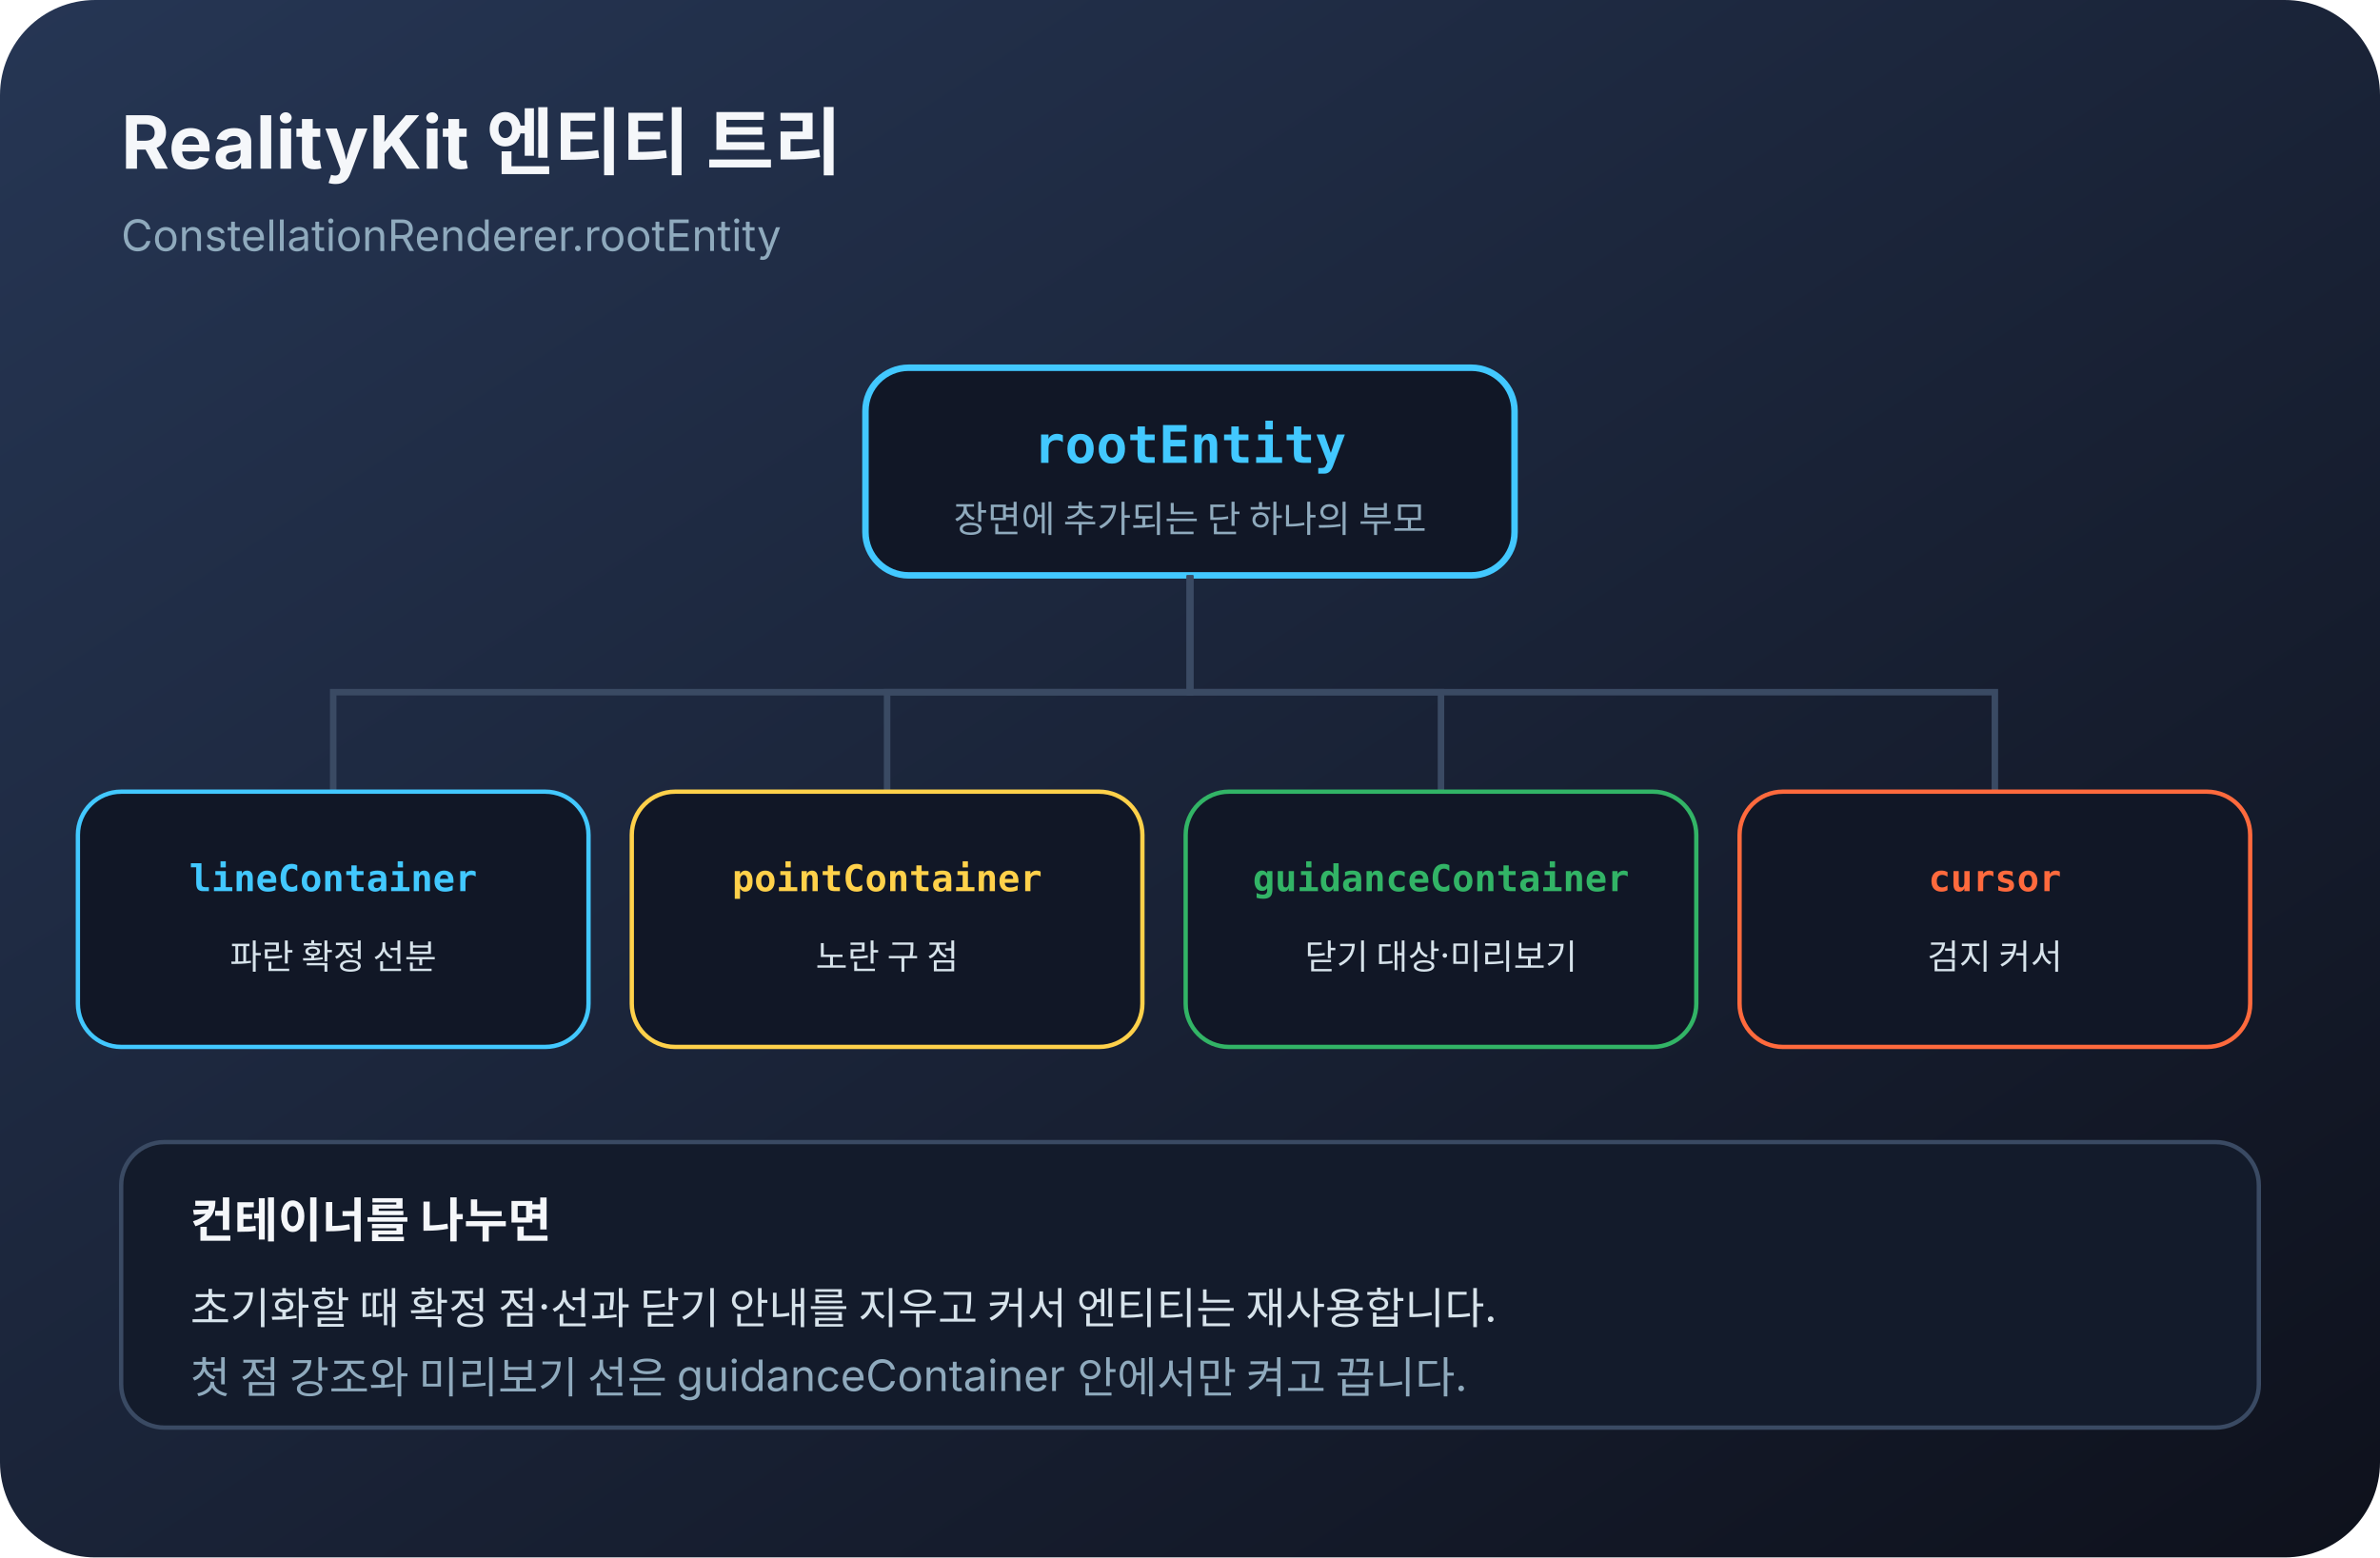
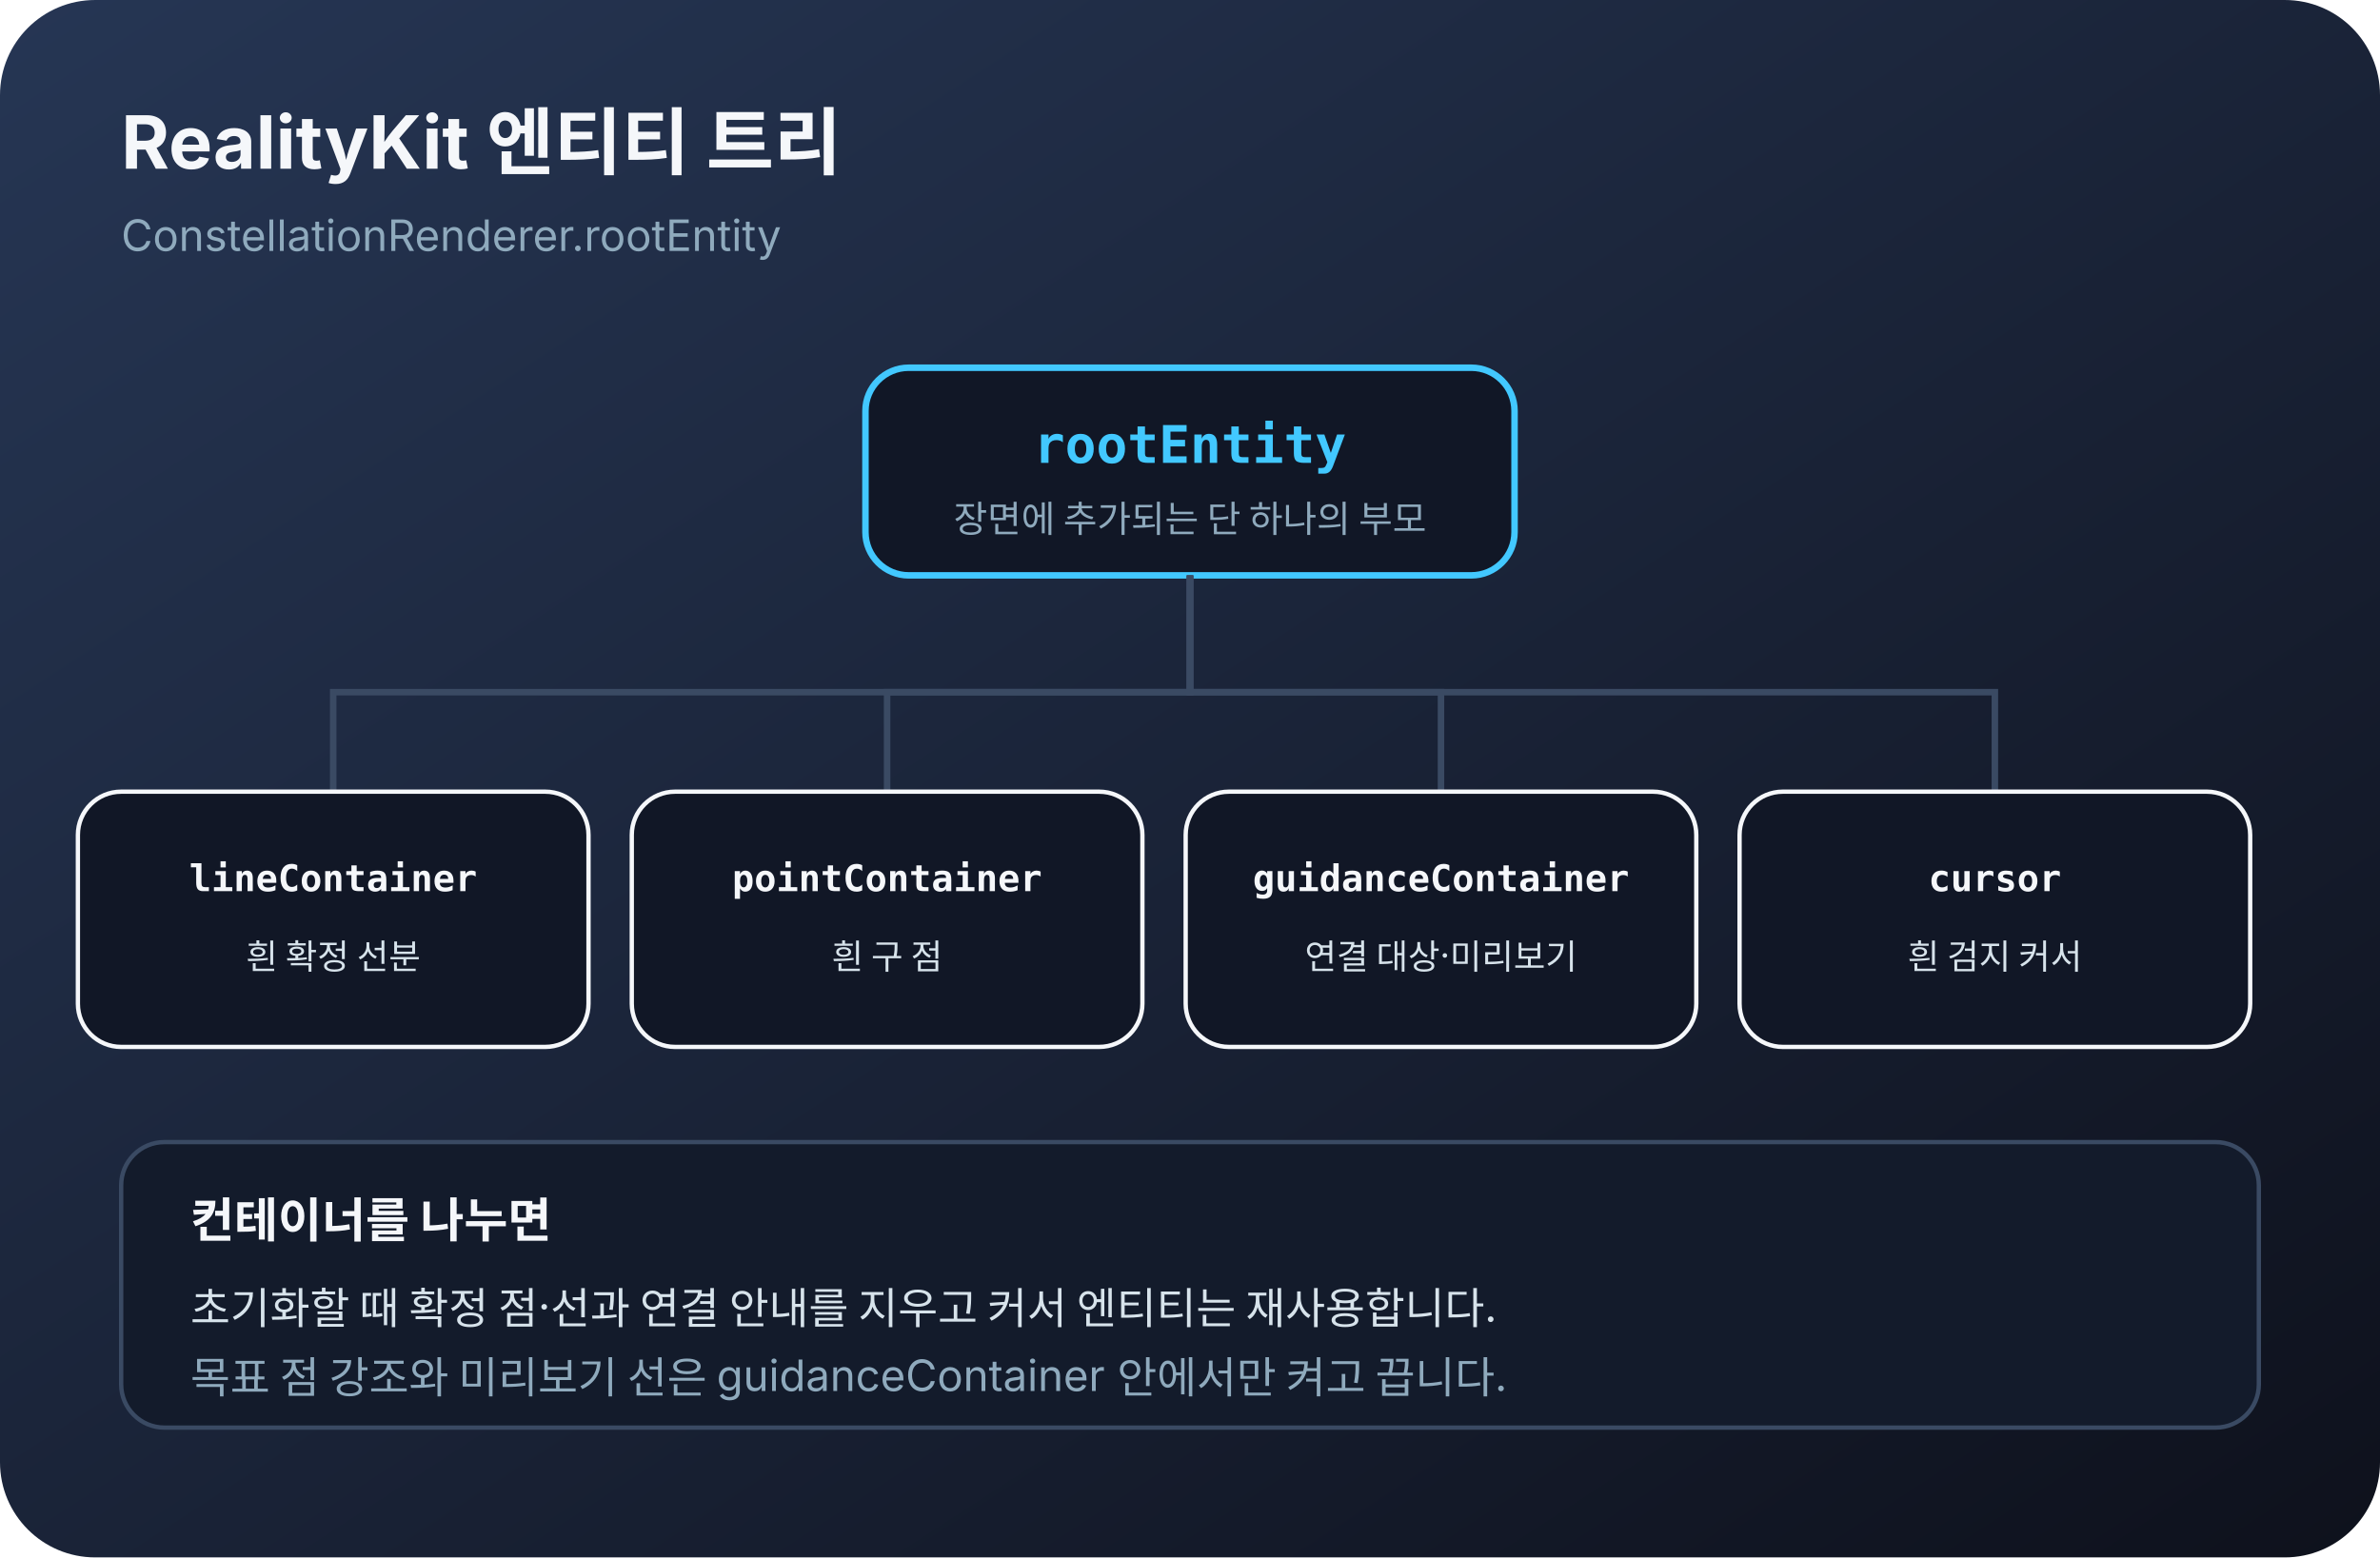
<svg xmlns="http://www.w3.org/2000/svg" width="1100" height="720" viewBox="0 0 1100 720" role="img" aria-labelledby="t d">
  <defs>
    <linearGradient id="bg" x1="0" y1="0" x2="1" y2="1">
      <stop stop-color="#263654" />
      <stop offset="1" stop-color="#0e111c" />
    </linearGradient>
    <linearGradient id="glass" x1="0" y1="0" x2="1" y2="1">
      <stop stop-color="#ffffff" stop-opacity=".22" />
      <stop offset="1" stop-color="#8adfff" stop-opacity=".07" />
    </linearGradient>
    <marker id="head" viewBox="0 0 12 12" refX="9" refY="6" markerWidth="7" markerHeight="7" orient="auto-start-reverse">
      <path d="M1 1 L11 6 L1 11 z" fill="#42c8ff" />
    </marker>
    <marker id="headw" viewBox="0 0 12 12" refX="9" refY="6" markerWidth="7" markerHeight="7" orient="auto-start-reverse">
      <path d="M1 1 L11 6 L1 11 z" fill="#8faabd" />
    </marker>
  </defs>
  <rect x="0" y="0" width="1100" height="720" rx="44" fill="url(#bg)" />
  <text x="56" y="78" fill="#f5f7fa" font-family="-apple-system,'SF Pro Text','Apple SD Gothic Neo',sans-serif" font-size="34" font-weight="700" text-anchor="start">RealityKit 엔티티 트리</text>
  <text x="56" y="116" fill="#8faabd" font-family="-apple-system,'SF Pro Text','Apple SD Gothic Neo',sans-serif" font-size="20" font-weight="400" text-anchor="start">ConstellationRenderer.rootEntity</text>
  <rect x="400" y="170" width="300" height="96" rx="20" fill="#111726" stroke="#42c8ff" stroke-width="3" />
  <text x="550" y="214" fill="#42c8ff" font-family="ui-monospace,'SFMono-Regular',Menlo,monospace" font-size="24" font-weight="650" text-anchor="middle">rootEntity</text>
  <text x="550" y="246" fill="#8faabd" font-family="-apple-system,'SF Pro Text','Apple SD Gothic Neo',sans-serif" font-size="17" font-weight="400" text-anchor="middle">장면에 추가되는 단 하나의 부모</text>
  <path d="M550 266 V 320 H 154 V 366" fill="none" stroke="#3a4a63" stroke-width="3" />
-   <rect x="36" y="366" width="236" height="118" rx="20" fill="#111726" stroke="#42c8ff" stroke-width="2" />
-   <text x="154" y="412" fill="#42c8ff" font-family="ui-monospace,'SFMono-Regular',Menlo,monospace" font-size="17" font-weight="650" text-anchor="middle">lineContainer</text>
-   <text x="154" y="448" fill="#d7e3eb" font-family="-apple-system,'SF Pro Text','Apple SD Gothic Neo',sans-serif" font-size="16" font-weight="400" text-anchor="middle">파란 확정 선분</text>
+   <rect x="36" y="366" width="236" height="118" rx="20" fill="#111726" stroke="#f5f7fa" stroke-width="2" />
+   <text x="154" y="412" fill="#f5f7fa" font-family="ui-monospace,'SFMono-Regular',Menlo,monospace" font-size="17" font-weight="650" text-anchor="middle">lineContainer</text>
+   <text x="154" y="448" fill="#d7e3eb" font-family="-apple-system,'SF Pro Text','Apple SD Gothic Neo',sans-serif" font-size="16" font-weight="400" text-anchor="middle">흰 확정 선분</text>
  <path d="M550 266 V 320 H 410 V 366" fill="none" stroke="#3a4a63" stroke-width="3" />
-   <rect x="292" y="366" width="236" height="118" rx="20" fill="#111726" stroke="#ffd14a" stroke-width="2" />
-   <text x="410" y="412" fill="#ffd14a" font-family="ui-monospace,'SFMono-Regular',Menlo,monospace" font-size="17" font-weight="650" text-anchor="middle">pointContainer</text>
-   <text x="410" y="448" fill="#d7e3eb" font-family="-apple-system,'SF Pro Text','Apple SD Gothic Neo',sans-serif" font-size="16" font-weight="400" text-anchor="middle">노란 구 점</text>
+   <rect x="292" y="366" width="236" height="118" rx="20" fill="#111726" stroke="#f5f7fa" stroke-width="2" />
+   <text x="410" y="412" fill="#f5f7fa" font-family="ui-monospace,'SFMono-Regular',Menlo,monospace" font-size="17" font-weight="650" text-anchor="middle">pointContainer</text>
+   <text x="410" y="448" fill="#d7e3eb" font-family="-apple-system,'SF Pro Text','Apple SD Gothic Neo',sans-serif" font-size="16" font-weight="400" text-anchor="middle">흰 구 점</text>
  <path d="M550 266 V 320 H 666 V 366" fill="none" stroke="#3a4a63" stroke-width="3" />
-   <rect x="548" y="366" width="236" height="118" rx="20" fill="#111726" stroke="#32b466" stroke-width="2" />
-   <text x="666" y="412" fill="#32b466" font-family="ui-monospace,'SFMono-Regular',Menlo,monospace" font-size="17" font-weight="650" text-anchor="middle">guidanceContainer</text>
-   <text x="666" y="448" fill="#d7e3eb" font-family="-apple-system,'SF Pro Text','Apple SD Gothic Neo',sans-serif" font-size="16" font-weight="400" text-anchor="middle">닫기 대상·미리보기</text>
+   <rect x="548" y="366" width="236" height="118" rx="20" fill="#111726" stroke="#f5f7fa" stroke-width="2" />
+   <text x="666" y="412" fill="#f5f7fa" font-family="ui-monospace,'SFMono-Regular',Menlo,monospace" font-size="17" font-weight="650" text-anchor="middle">guidanceContainer</text>
+   <text x="666" y="448" fill="#d7e3eb" font-family="-apple-system,'SF Pro Text','Apple SD Gothic Neo',sans-serif" font-size="16" font-weight="400" text-anchor="middle">연결 대상·미리보기</text>
  <path d="M550 266 V 320 H 922 V 366" fill="none" stroke="#3a4a63" stroke-width="3" />
-   <rect x="804" y="366" width="236" height="118" rx="20" fill="#111726" stroke="#ff6a3d" stroke-width="2" />
-   <text x="922" y="412" fill="#ff6a3d" font-family="ui-monospace,'SFMono-Regular',Menlo,monospace" font-size="17" font-weight="650" text-anchor="middle">cursor</text>
-   <text x="922" y="448" fill="#d7e3eb" font-family="-apple-system,'SF Pro Text','Apple SD Gothic Neo',sans-serif" font-size="16" font-weight="400" text-anchor="middle">검지 커서</text>
+   <rect x="804" y="366" width="236" height="118" rx="20" fill="#111726" stroke="#f5f7fa" stroke-width="2" />
+   <text x="922" y="412" fill="#f5f7fa" font-family="ui-monospace,'SFMono-Regular',Menlo,monospace" font-size="17" font-weight="650" text-anchor="middle">cursor</text>
+   <text x="922" y="448" fill="#d7e3eb" font-family="-apple-system,'SF Pro Text','Apple SD Gothic Neo',sans-serif" font-size="16" font-weight="400" text-anchor="middle">흰 검지 커서</text>
  <rect x="56" y="528" width="988" height="132" rx="20" fill="#131b2b" stroke="#3a4a63" stroke-width="2" />
  <text x="88" y="572" fill="#f5f7fa" font-family="-apple-system,'SF Pro Text','Apple SD Gothic Neo',sans-serif" font-size="22" font-weight="650" text-anchor="start">컨테이너를 나누면</text>
-   <text x="88" y="612" fill="#d7e3eb" font-family="-apple-system,'SF Pro Text','Apple SD Gothic Neo',sans-serif" font-size="20" font-weight="400" text-anchor="start">초기화할 때 확정 점·선과 닫기 안내를 지우고 커서 엔티티는 재사용합니다.</text>
-   <text x="88" y="644" fill="#8faabd" font-family="-apple-system,'SF Pro Text','Apple SD Gothic Neo',sans-serif" font-size="20" font-weight="400" text-anchor="start">첫 점 강조와 미리보기 선은 guidanceContainer 안에서만 켜고 끕니다.</text>
+   <text x="88" y="612" fill="#d7e3eb" font-family="-apple-system,'SF Pro Text','Apple SD Gothic Neo',sans-serif" font-size="20" font-weight="400" text-anchor="start">초기화할 때 확정 점·선과 연결 안내를 지우고 커서 엔티티는 재사용합니다.</text>
+   <text x="88" y="644" fill="#8faabd" font-family="-apple-system,'SF Pro Text','Apple SD Gothic Neo',sans-serif" font-size="20" font-weight="400" text-anchor="start">목표 점 강조와 미리보기 선은 guidanceContainer 안에서만 켜고 끕니다.</text>
</svg>
